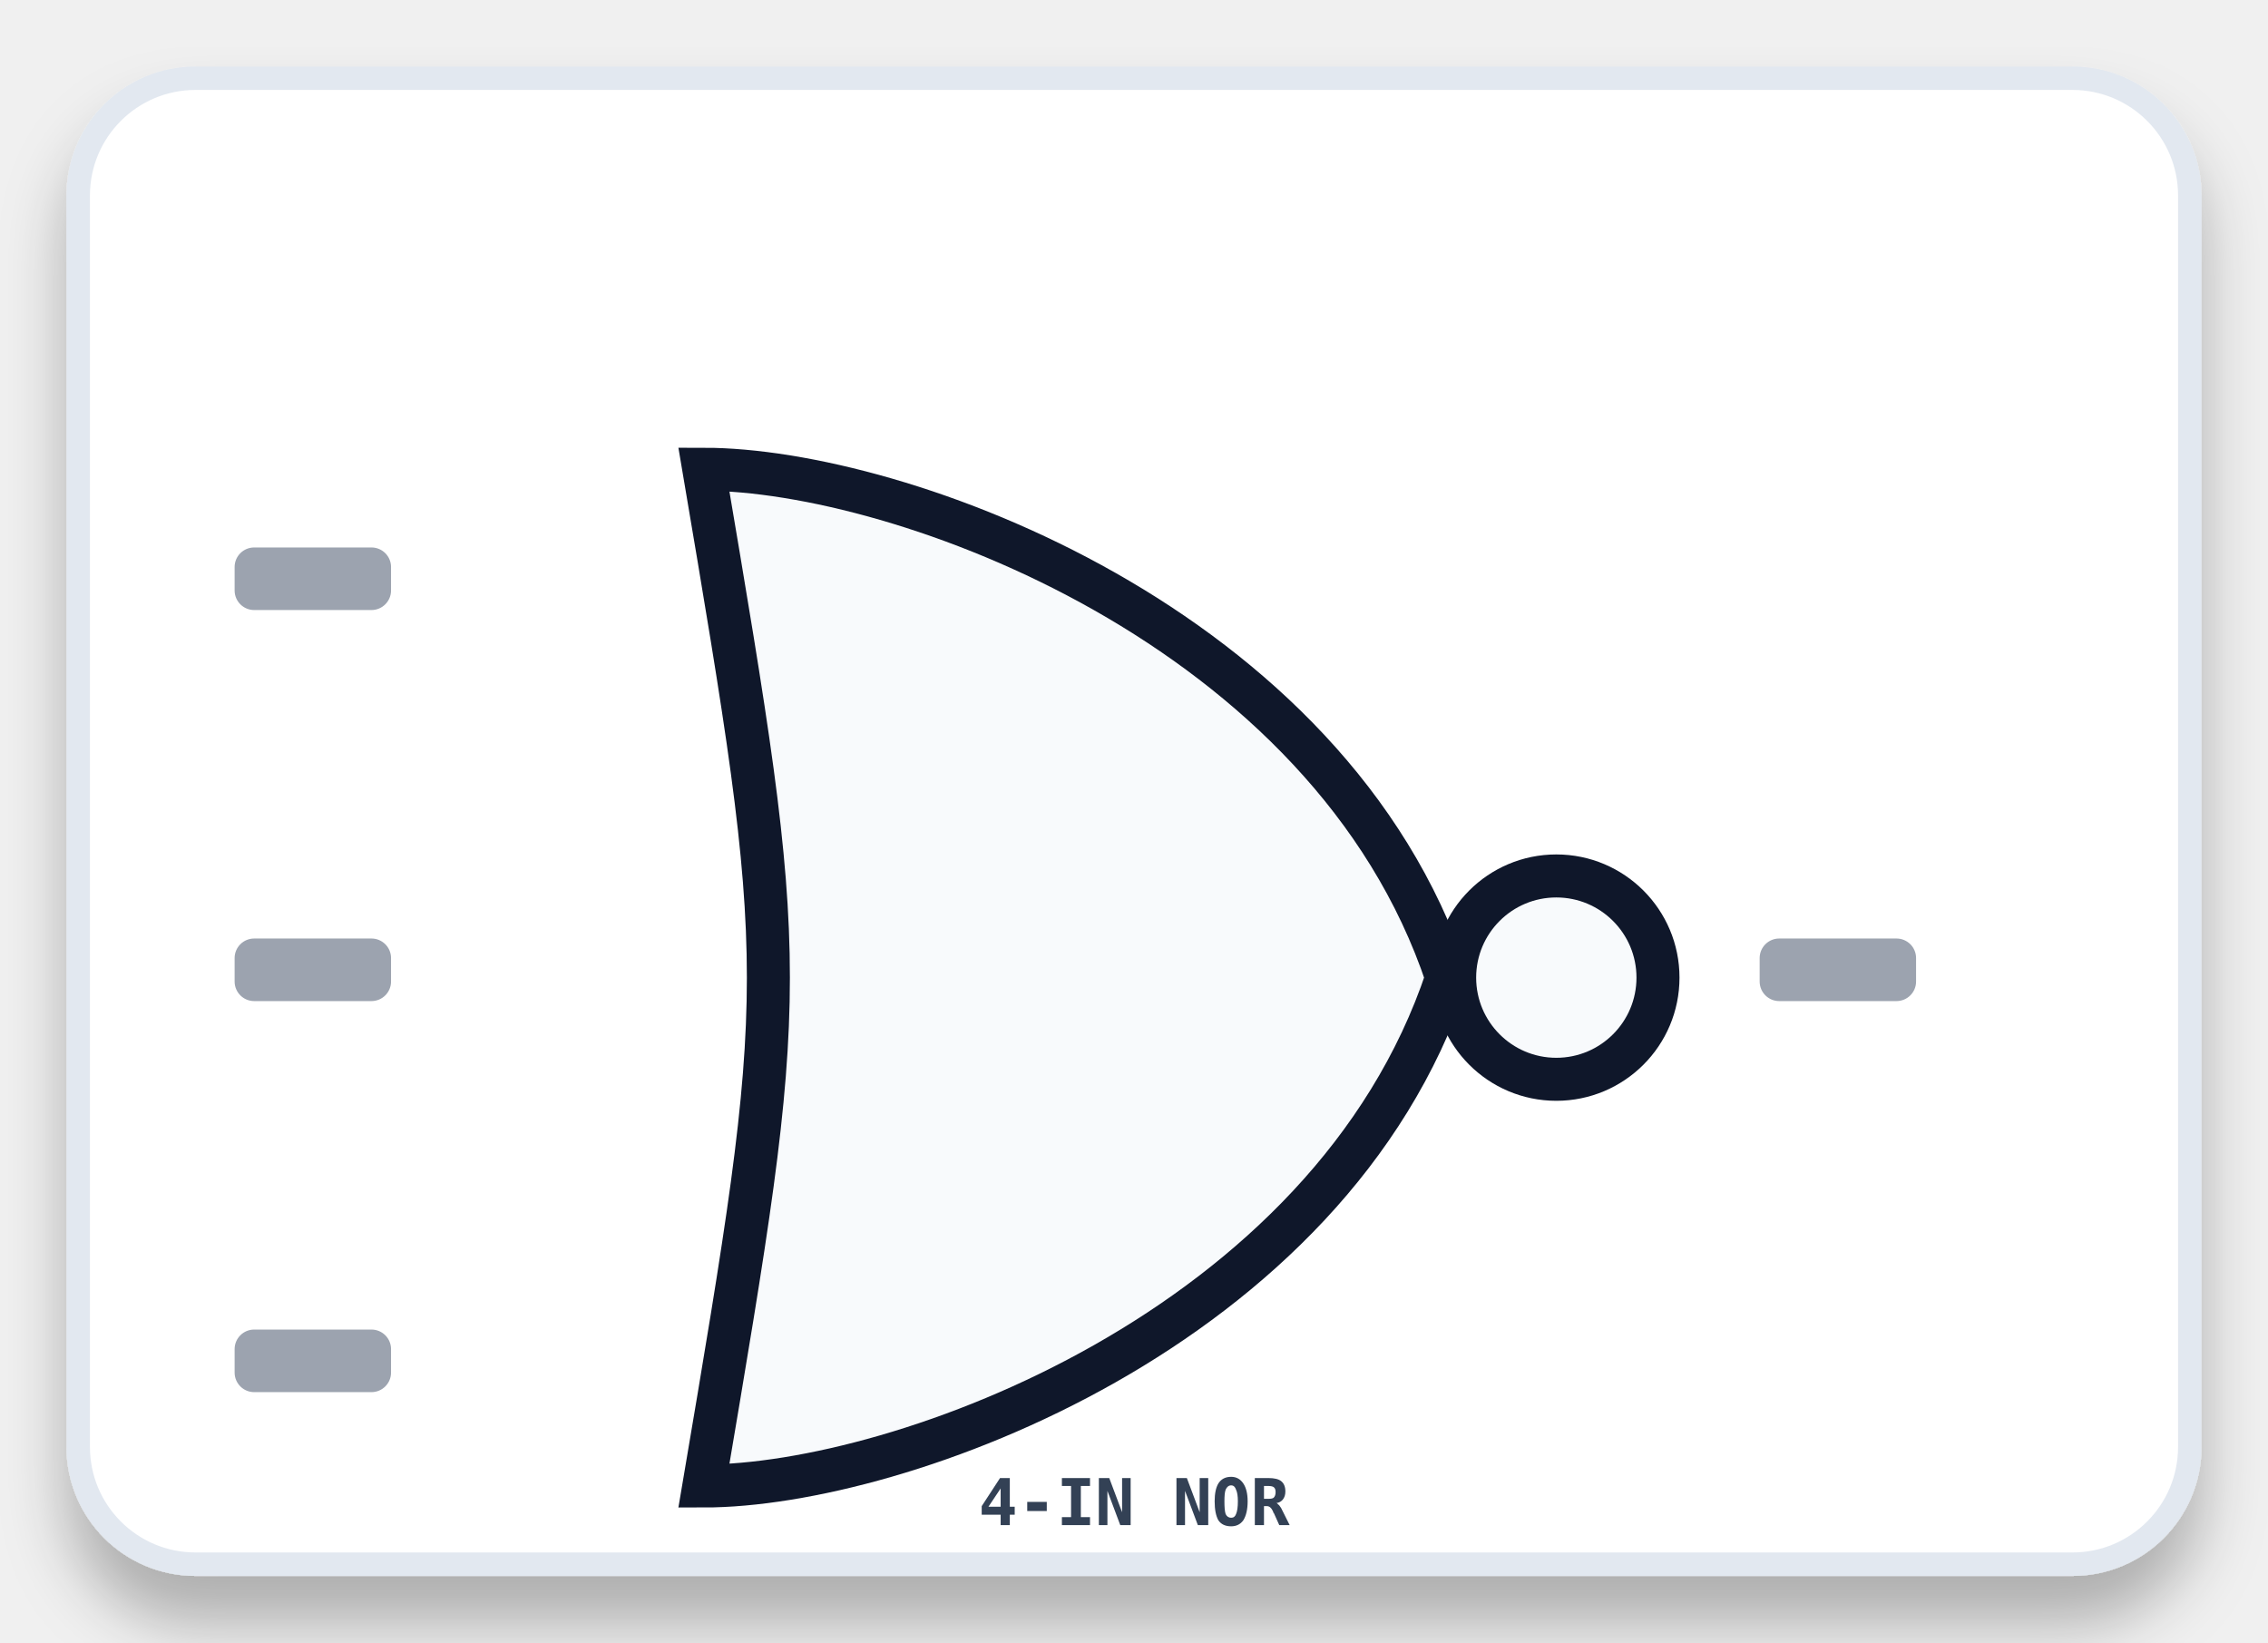
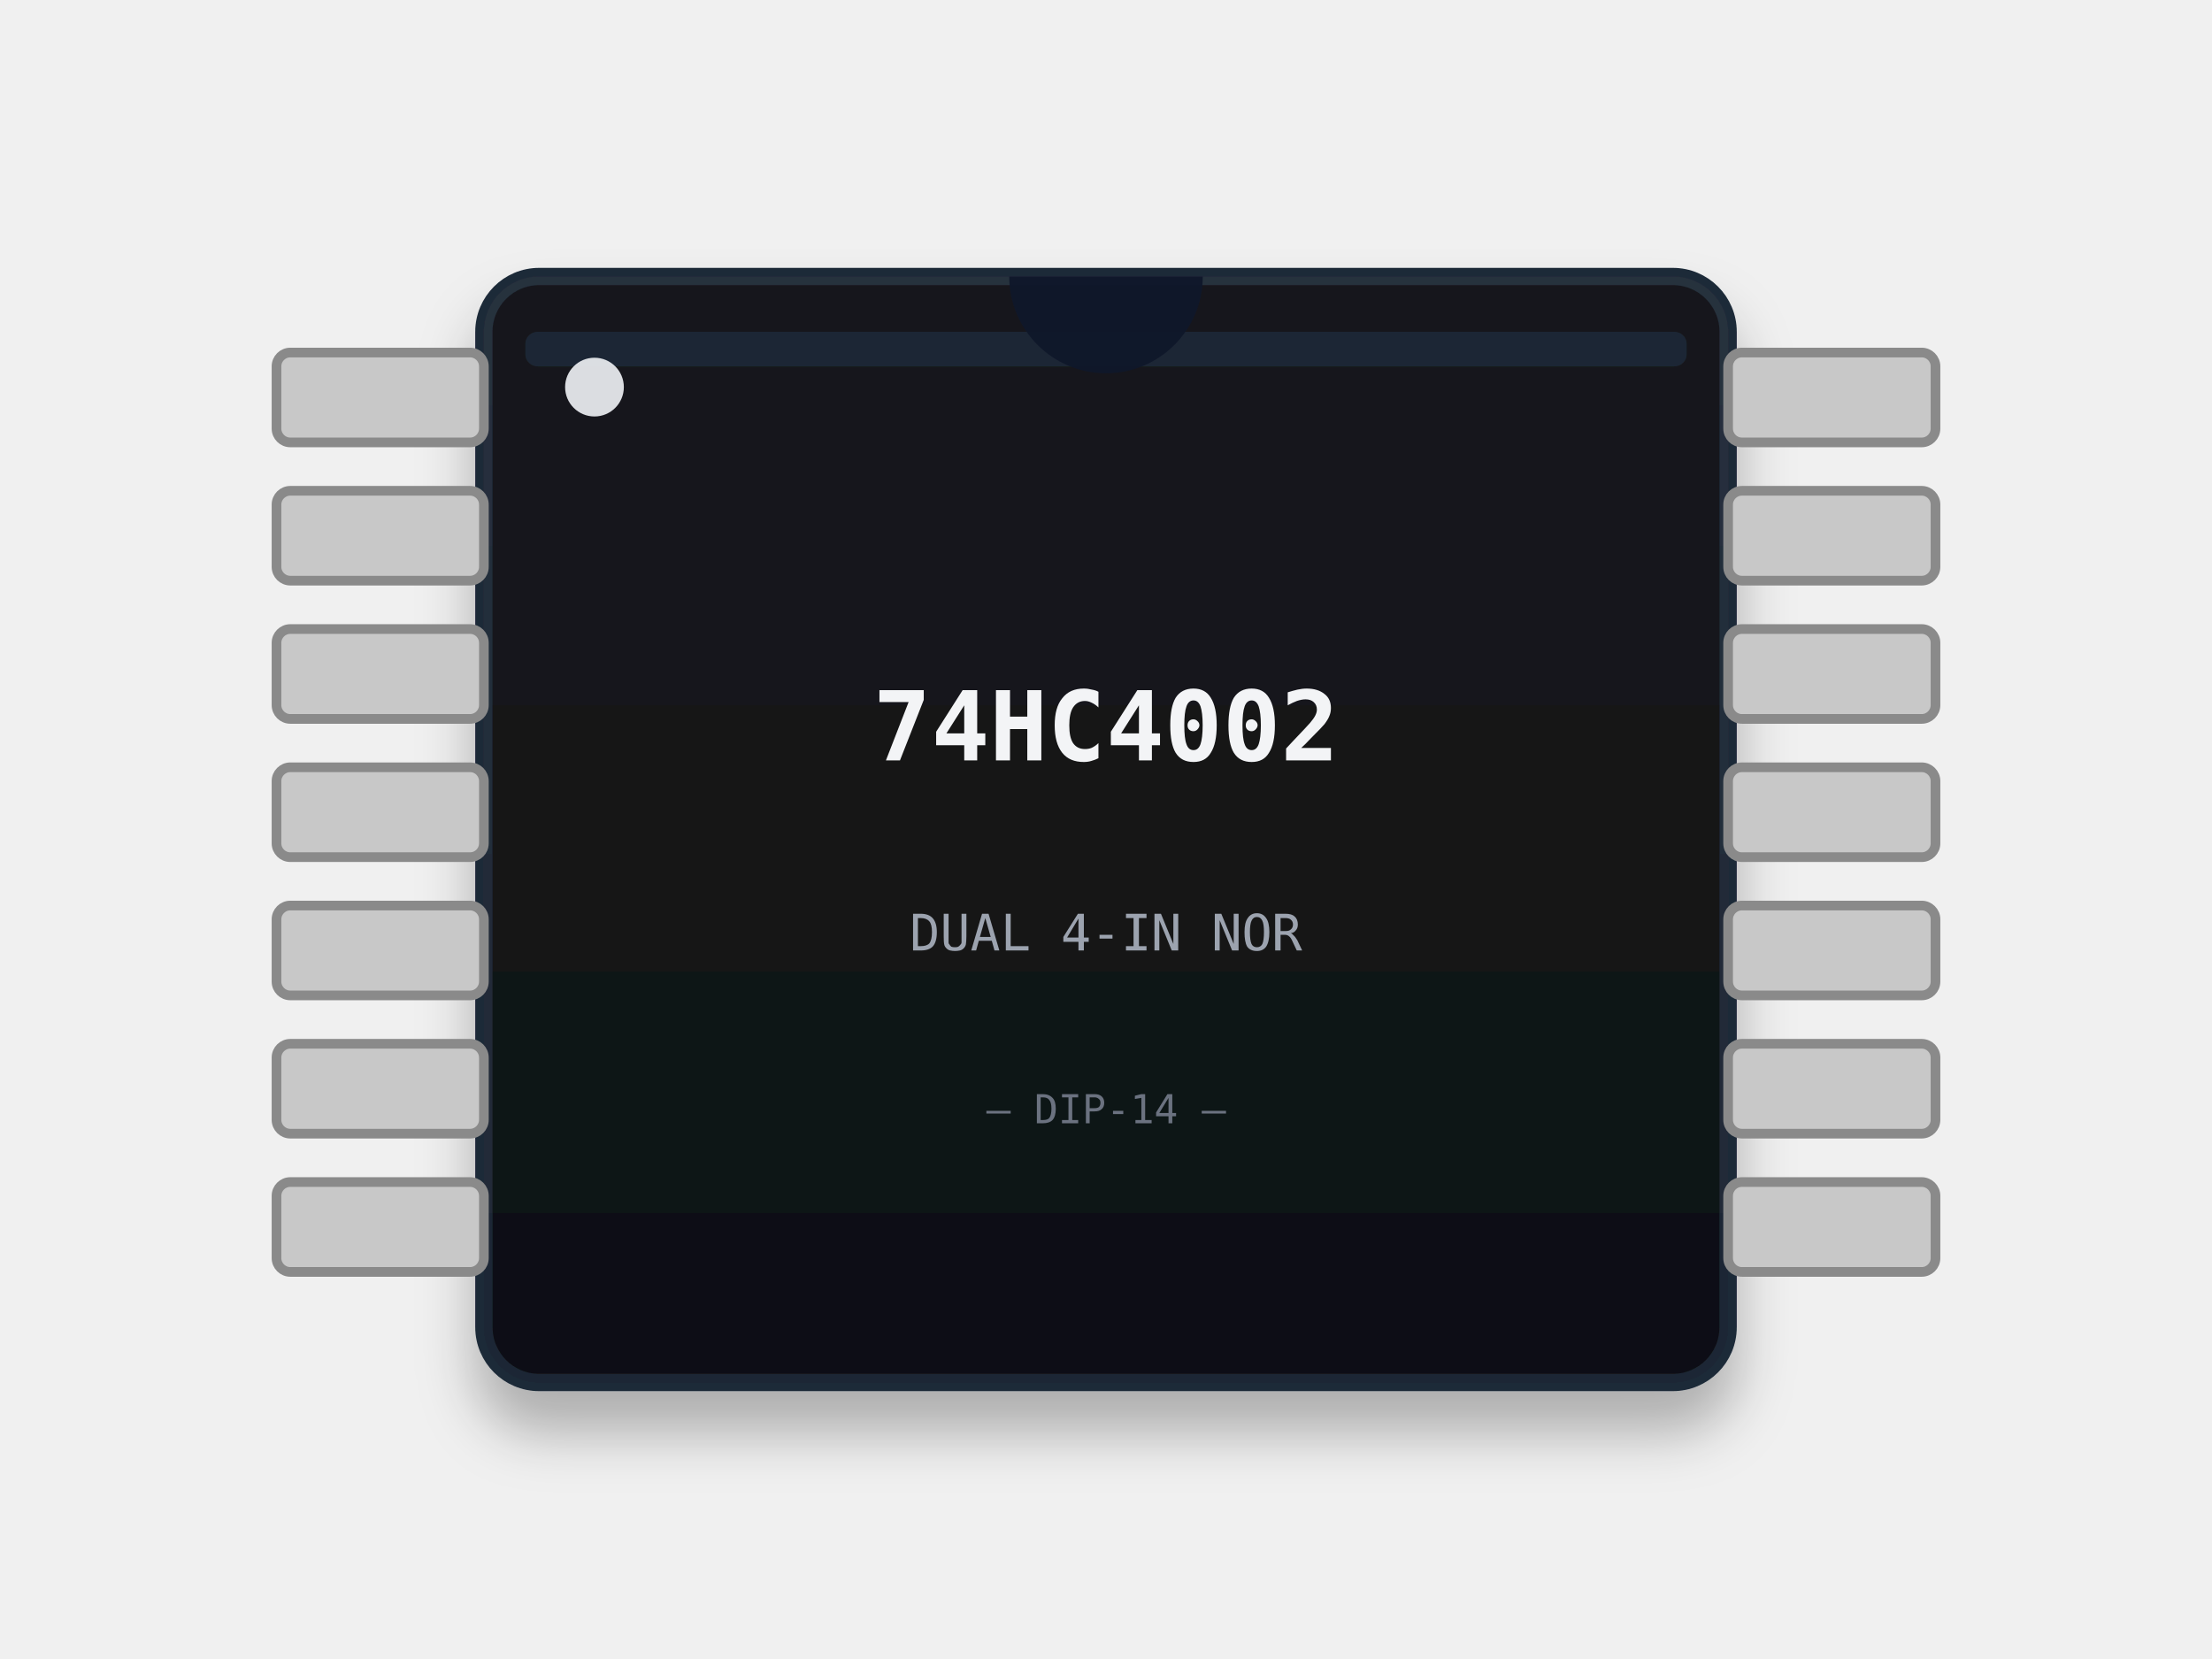
- <svg xmlns="http://www.w3.org/2000/svg" width="58" height="42" viewBox="0 0 58 42">
+ <svg xmlns="http://www.w3.org/2000/svg" width="64" height="48" viewBox="0 0 64 48">
  <defs>
    <linearGradient id="bodyGrad" x1="0" y1="0" x2="0" y2="1">
      <stop offset="0%" stop-color="#ffffff" stop-opacity="0.18" />
      <stop offset="100%" stop-color="#000000" stop-opacity="0.22" />
    </linearGradient>
-     <linearGradient id="leadGrad" x1="0" y1="0" x2="1" y2="0">
-       <stop offset="0%" stop-color="#8a8a8a" />
-       <stop offset="50%" stop-color="#e0e0e0" />
-       <stop offset="100%" stop-color="#9a9a9a" />
-     </linearGradient>
    <filter id="softShadow" x="-20%" y="-20%" width="140%" height="140%">
      <feDropShadow dx="0" dy="1.2" stdDeviation="0.8" flood-color="#000" flood-opacity="0.28" />
    </filter>
  </defs>
-   <rect x="2" y="2" width="54" height="38" rx="3" fill="#ffffff" stroke="#e2e8f0" stroke-width="0.6" filter="url(#softShadow)" />
-   <g transform="translate(6 4)">
-     <path d="M12 8 C17 8 28 12 31 21 C28 30 17 34 12 34 C14.2 21 14.2 21 12 8 Z" fill="#f8fafc" stroke="#0f172a" stroke-width="1.1" />
-     <circle cx="33.8" cy="21" r="2.6" fill="#f8fafc" stroke="#0f172a" stroke-width="1.1" />
-     <rect x="0" y="10" width="4" height="1.6" rx="0.5" fill="#9ca3af" />
-     <rect x="0" y="20" width="4" height="1.6" rx="0.5" fill="#9ca3af" />
-     <rect x="0" y="30" width="4" height="1.6" rx="0.5" fill="#9ca3af" />
-     <rect x="39" y="20" width="4" height="1.6" rx="0.5" fill="#9ca3af" />
+   <g filter="url(#softShadow)">
+     <rect x="14.0" y="8.0" width="36" height="32" rx="1.6" fill="#0f1115" stroke="#1f2937" stroke-width="0.5" />
+     <rect x="14.0" y="8.0" width="36" height="32" rx="1.6" fill="url(#bodyGrad)" opacity="0.18" />
+     <rect x="15.2" y="9.6" width="33.6" height="1" rx="0.35" fill="#1f2937" opacity="0.9" />
  </g>
-   <text x="29" y="39" text-anchor="middle" font-family="monospace" font-size="1.65" font-weight="600" fill="#334155">4-IN NOR</text>
+   <rect x="8.0" y="10.2" width="6" height="2.6" rx="0.4" fill="#c8c8c8" stroke="#8a8a8a" stroke-width="0.28" />
+   <rect x="50.0" y="10.2" width="6" height="2.6" rx="0.4" fill="#c8c8c8" stroke="#8a8a8a" stroke-width="0.28" />
+   <rect x="8.0" y="14.2" width="6" height="2.6" rx="0.4" fill="#c8c8c8" stroke="#8a8a8a" stroke-width="0.28" />
+   <rect x="50.0" y="14.2" width="6" height="2.6" rx="0.4" fill="#c8c8c8" stroke="#8a8a8a" stroke-width="0.28" />
+   <rect x="8.0" y="18.2" width="6" height="2.6" rx="0.4" fill="#c8c8c8" stroke="#8a8a8a" stroke-width="0.28" />
+   <rect x="50.0" y="18.2" width="6" height="2.6" rx="0.4" fill="#c8c8c8" stroke="#8a8a8a" stroke-width="0.28" />
+   <rect x="8.0" y="22.2" width="6" height="2.6" rx="0.4" fill="#c8c8c8" stroke="#8a8a8a" stroke-width="0.28" />
+   <rect x="50.0" y="22.2" width="6" height="2.6" rx="0.4" fill="#c8c8c8" stroke="#8a8a8a" stroke-width="0.28" />
+   <rect x="8.0" y="26.2" width="6" height="2.6" rx="0.4" fill="#c8c8c8" stroke="#8a8a8a" stroke-width="0.28" />
+   <rect x="50.0" y="26.2" width="6" height="2.6" rx="0.4" fill="#c8c8c8" stroke="#8a8a8a" stroke-width="0.28" />
+   <rect x="8.0" y="30.2" width="6" height="2.6" rx="0.4" fill="#c8c8c8" stroke="#8a8a8a" stroke-width="0.28" />
+   <rect x="50.0" y="30.2" width="6" height="2.6" rx="0.4" fill="#c8c8c8" stroke="#8a8a8a" stroke-width="0.28" />
+   <rect x="8.0" y="34.2" width="6" height="2.6" rx="0.4" fill="#c8c8c8" stroke="#8a8a8a" stroke-width="0.28" />
+   <rect x="50.0" y="34.2" width="6" height="2.6" rx="0.4" fill="#c8c8c8" stroke="#8a8a8a" stroke-width="0.28" />
+   <path d="M29.2 8.0 A2.8 2.8 0 0 0 34.8 8.0 Z" fill="#0f172a" opacity="0.95" />
+   <circle cx="17.2" cy="11.2" r="0.85" fill="#e5e7eb" opacity="0.95" />
+   <text x="32.0" y="22.0" text-anchor="middle" font-family="monospace" font-size="2.8" font-weight="700" fill="#f3f4f6">74HC4002</text>
+   <text x="32.0" y="27.5" text-anchor="middle" font-family="monospace" font-size="1.45" fill="#9ca3af">DUAL 4-IN NOR</text>
+   <text x="32.0" y="32.5" text-anchor="middle" font-family="monospace" font-size="1.15" fill="#6b7280">— DIP-14 —</text>
</svg>
